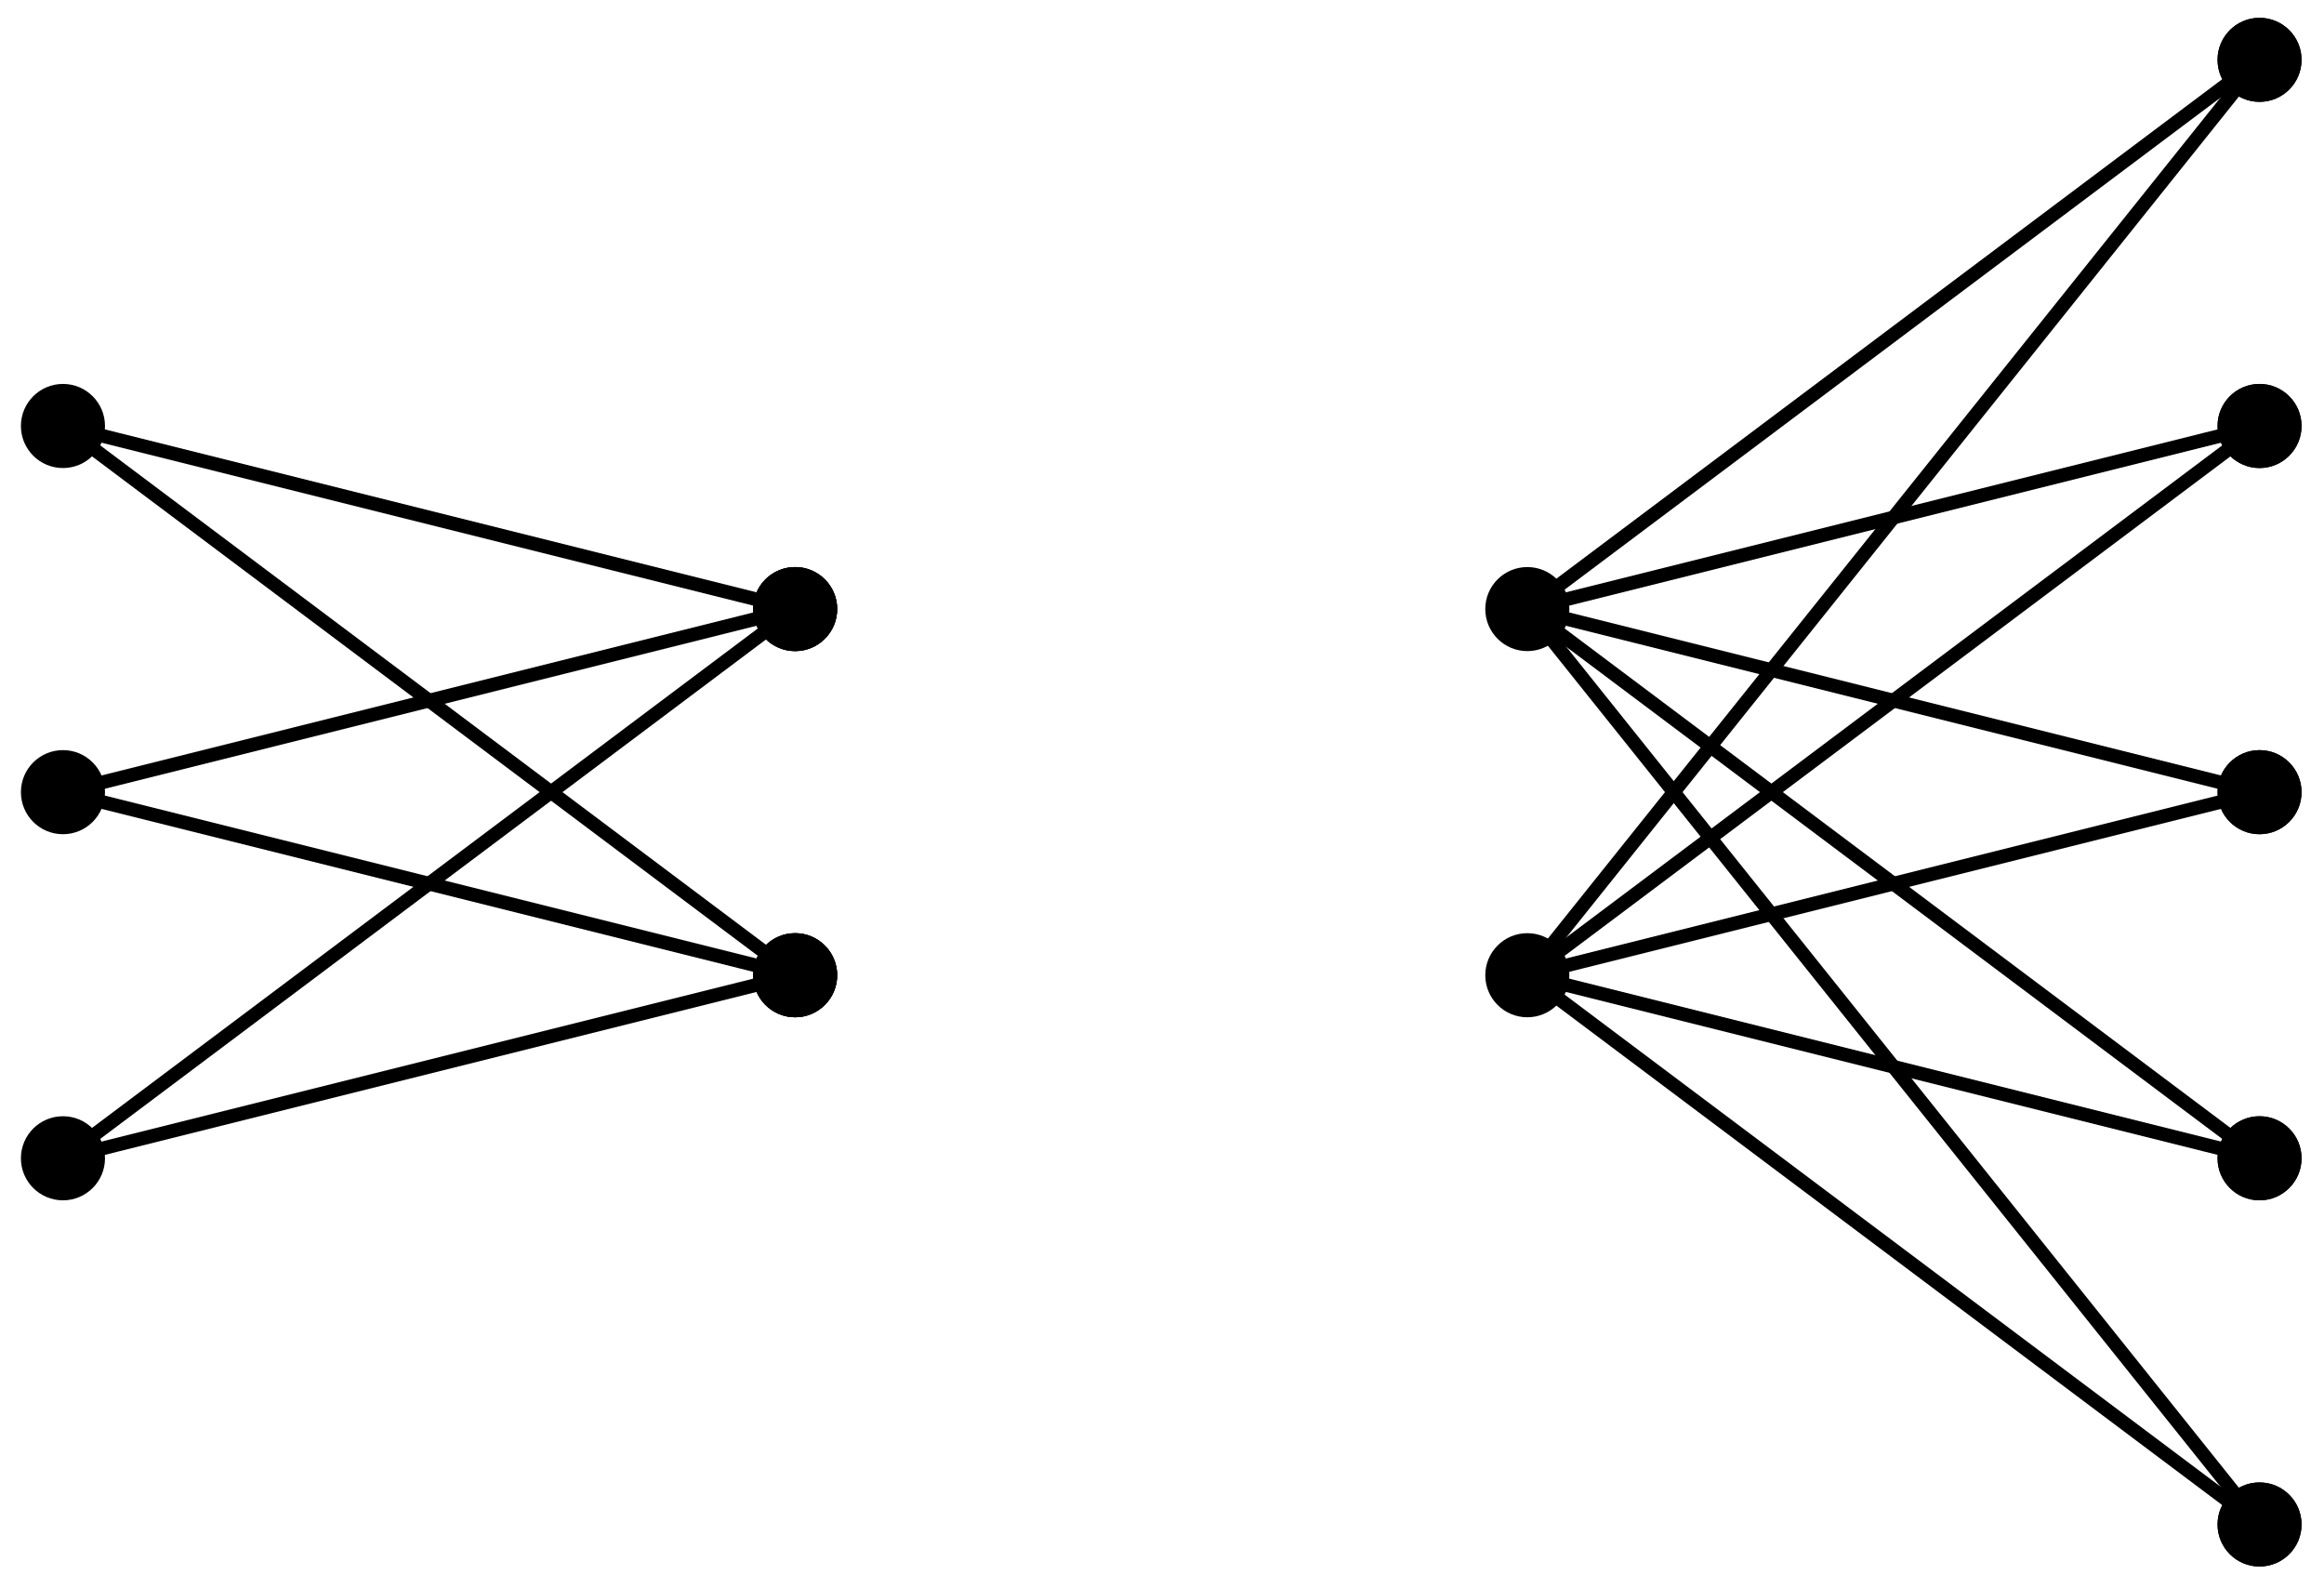
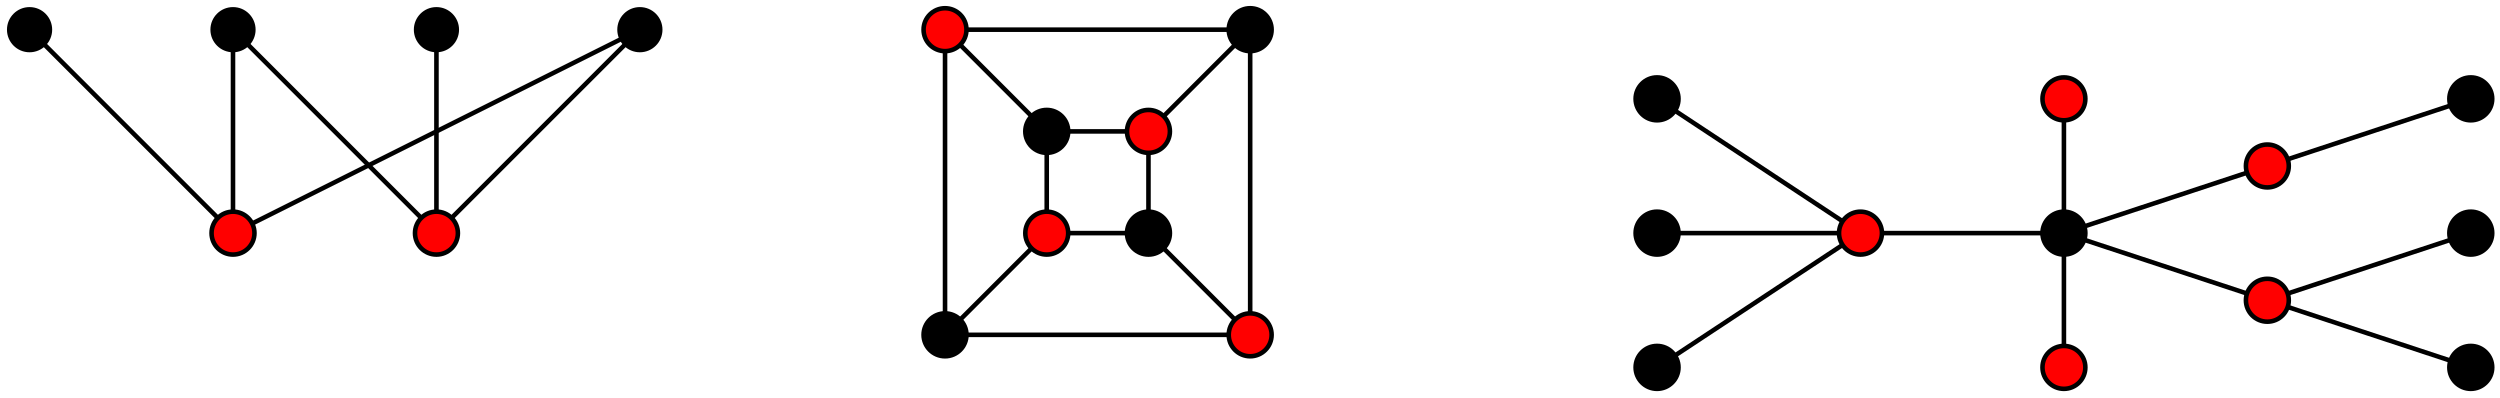
- <svg xmlns="http://www.w3.org/2000/svg" width="134.96pt" height="92.185pt" viewBox="0 0 134.96 92.185" version="1.1">
+ <svg xmlns="http://www.w3.org/2000/svg" width="435.44pt" height="69.159pt" viewBox="0 0 435.44 69.159" version="1.1">
  <defs>
    <clipPath id="clip1">
-       <path d="M 77 45 L 134.961 45 L 134.961 92.184 L 77 92.184 Z M 77 45 " />
+       <path d="M 153 29 L 194 29 L 194 69.16 L 153 69.16 Z M 153 29 " />
    </clipPath>
    <clipPath id="clip2">
-       <path d="M 123 80 L 134.961 80 L 134.961 92.184 L 123 92.184 Z M 123 80 " />
+       <path d="M 188 29 L 230 29 L 230 69.16 L 188 69.16 Z M 188 29 " />
    </clipPath>
    <clipPath id="clip3">
-       <path d="M 77 45 L 134.961 45 L 134.961 79 L 77 79 Z M 77 45 " />
+       <path d="M 149 43 L 180 43 L 180 69.16 L 149 69.16 Z M 149 43 " />
    </clipPath>
    <clipPath id="clip4">
-       <path d="M 123 59 L 134.961 59 L 134.961 76 L 123 76 Z M 123 59 " />
+       <path d="M 202 43 L 233 43 L 233 69.16 L 202 69.16 Z M 202 43 " />
    </clipPath>
    <clipPath id="clip5">
-       <path d="M 77 34 L 134.961 34 L 134.961 68 L 77 68 Z M 77 34 " />
+       <path d="M 277 29 L 336 29 L 336 69.16 L 277 69.16 Z M 277 29 " />
    </clipPath>
    <clipPath id="clip6">
-       <path d="M 123 38 L 134.961 38 L 134.961 54 L 123 54 Z M 123 38 " />
+       <path d="M 383 5 L 435.441 5 L 435.441 41 L 383 41 Z M 383 5 " />
    </clipPath>
    <clipPath id="clip7">
-       <path d="M 77 13 L 134.961 13 L 134.961 68 L 77 68 Z M 77 13 " />
+       <path d="M 383 29 L 435.441 29 L 435.441 64 L 383 64 Z M 383 29 " />
    </clipPath>
    <clipPath id="clip8">
-       <path d="M 123 16 L 134.961 16 L 134.961 33 L 123 33 Z M 123 16 " />
+       <path d="M 383 41 L 435.441 41 L 435.441 69.16 L 383 69.16 Z M 383 41 " />
    </clipPath>
    <clipPath id="clip9">
-       <path d="M 77 0 L 134.961 0 L 134.961 68 L 77 68 Z M 77 0 " />
+       <path d="M 273 48 L 304 48 L 304 69.16 L 273 69.16 Z M 273 48 " />
    </clipPath>
    <clipPath id="clip10">
-       <path d="M 123 0 L 134.961 0 L 134.961 12 L 123 12 Z M 123 0 " />
+       <path d="M 344 48 L 375 48 L 375 69.16 L 344 69.16 Z M 344 48 " />
    </clipPath>
    <clipPath id="clip11">
-       <path d="M 77 24 L 134.961 24 L 134.961 92.184 L 77 92.184 Z M 77 24 " />
+       <path d="M 415 2 L 435.441 2 L 435.441 33 L 415 33 Z M 415 2 " />
    </clipPath>
    <clipPath id="clip12">
-       <path d="M 123 80 L 134.961 80 L 134.961 92.184 L 123 92.184 Z M 123 80 " />
+       <path d="M 415 25 L 435.441 25 L 435.441 56 L 415 56 Z M 415 25 " />
    </clipPath>
    <clipPath id="clip13">
-       <path d="M 77 24 L 134.961 24 L 134.961 79 L 77 79 Z M 77 24 " />
-     </clipPath>
-     <clipPath id="clip14">
-       <path d="M 123 59 L 134.961 59 L 134.961 76 L 123 76 Z M 123 59 " />
-     </clipPath>
-     <clipPath id="clip15">
-       <path d="M 77 24 L 134.961 24 L 134.961 58 L 77 58 Z M 77 24 " />
-     </clipPath>
-     <clipPath id="clip16">
-       <path d="M 123 38 L 134.961 38 L 134.961 54 L 123 54 Z M 123 38 " />
-     </clipPath>
-     <clipPath id="clip17">
-       <path d="M 77 13 L 134.961 13 L 134.961 47 L 77 47 Z M 77 13 " />
-     </clipPath>
-     <clipPath id="clip18">
-       <path d="M 123 16 L 134.961 16 L 134.961 33 L 123 33 Z M 123 16 " />
-     </clipPath>
-     <clipPath id="clip19">
-       <path d="M 77 0 L 134.961 0 L 134.961 47 L 77 47 Z M 77 0 " />
-     </clipPath>
-     <clipPath id="clip20">
-       <path d="M 123 0 L 134.961 0 L 134.961 12 L 123 12 Z M 123 0 " />
+       <path d="M 415 48 L 435.441 48 L 435.441 69.16 L 415 69.16 Z M 415 48 " />
    </clipPath>
  </defs>
  <g id="surface1">
-     <path style="fill-rule:nonzero;fill:rgb(0%,0%,0%);fill-opacity:1;stroke-width:0.399;stroke-linecap:butt;stroke-linejoin:miter;stroke:rgb(0%,0%,0%);stroke-opacity:1;stroke-miterlimit:10;" d="M 2.242 0.001 C 2.242 1.239 1.239 2.243 0 2.243 C -1.238 2.243 -2.242 1.239 -2.242 0.001 C -2.242 -1.237 -1.238 -2.241 0 -2.241 C 1.239 -2.241 2.242 -1.237 2.242 0.001 Z M 2.242 0.001 " transform="matrix(1,0,0,-1,3.656,67.25489)" />
-     <path style="fill:none;stroke-width:0.797;stroke-linecap:butt;stroke-linejoin:miter;stroke:rgb(0%,0%,0%);stroke-opacity:1;stroke-miterlimit:10;" d="M 0 0.001 L 42.52 10.63 " transform="matrix(1,0,0,-1,3.656,67.25489)" />
-     <path style="fill-rule:nonzero;fill:rgb(0%,0%,0%);fill-opacity:1;stroke-width:0.399;stroke-linecap:butt;stroke-linejoin:miter;stroke:rgb(0%,0%,0%);stroke-opacity:1;stroke-miterlimit:10;" d="M 44.762 10.63 C 44.762 11.868 43.758 12.872 42.52 12.872 C 41.282 12.872 40.278 11.868 40.278 10.63 C 40.278 9.392 41.282 8.388 42.52 8.388 C 43.758 8.388 44.762 9.392 44.762 10.63 Z M 44.762 10.63 " transform="matrix(1,0,0,-1,3.656,67.25489)" />
-     <path style="fill:none;stroke-width:0.797;stroke-linecap:butt;stroke-linejoin:miter;stroke:rgb(0%,0%,0%);stroke-opacity:1;stroke-miterlimit:10;" d="M 0 0.001 L 42.52 31.892 " transform="matrix(1,0,0,-1,3.656,67.25489)" />
-     <path style="fill-rule:nonzero;fill:rgb(0%,0%,0%);fill-opacity:1;stroke-width:0.399;stroke-linecap:butt;stroke-linejoin:miter;stroke:rgb(0%,0%,0%);stroke-opacity:1;stroke-miterlimit:10;" d="M 44.762 31.892 C 44.762 33.13 43.758 34.13 42.52 34.13 C 41.282 34.13 40.278 33.13 40.278 31.892 C 40.278 30.653 41.282 29.649 42.52 29.649 C 43.758 29.649 44.762 30.653 44.762 31.892 Z M 44.762 31.892 " transform="matrix(1,0,0,-1,3.656,67.25489)" />
-     <path style="fill-rule:nonzero;fill:rgb(0%,0%,0%);fill-opacity:1;stroke-width:0.399;stroke-linecap:butt;stroke-linejoin:miter;stroke:rgb(0%,0%,0%);stroke-opacity:1;stroke-miterlimit:10;" d="M 2.242 21.259 C 2.242 22.497 1.239 23.501 0 23.501 C -1.238 23.501 -2.242 22.497 -2.242 21.259 C -2.242 20.021 -1.238 19.017 0 19.017 C 1.239 19.017 2.242 20.021 2.242 21.259 Z M 2.242 21.259 " transform="matrix(1,0,0,-1,3.656,67.25489)" />
-     <path style="fill:none;stroke-width:0.797;stroke-linecap:butt;stroke-linejoin:miter;stroke:rgb(0%,0%,0%);stroke-opacity:1;stroke-miterlimit:10;" d="M 0 21.259 L 42.52 10.63 " transform="matrix(1,0,0,-1,3.656,67.25489)" />
-     <path style="fill-rule:nonzero;fill:rgb(0%,0%,0%);fill-opacity:1;stroke-width:0.399;stroke-linecap:butt;stroke-linejoin:miter;stroke:rgb(0%,0%,0%);stroke-opacity:1;stroke-miterlimit:10;" d="M 44.762 10.63 C 44.762 11.868 43.758 12.872 42.52 12.872 C 41.282 12.872 40.278 11.868 40.278 10.63 C 40.278 9.392 41.282 8.388 42.52 8.388 C 43.758 8.388 44.762 9.392 44.762 10.63 Z M 44.762 10.63 " transform="matrix(1,0,0,-1,3.656,67.25489)" />
-     <path style="fill:none;stroke-width:0.797;stroke-linecap:butt;stroke-linejoin:miter;stroke:rgb(0%,0%,0%);stroke-opacity:1;stroke-miterlimit:10;" d="M 0 21.259 L 42.52 31.892 " transform="matrix(1,0,0,-1,3.656,67.25489)" />
-     <path style="fill-rule:nonzero;fill:rgb(0%,0%,0%);fill-opacity:1;stroke-width:0.399;stroke-linecap:butt;stroke-linejoin:miter;stroke:rgb(0%,0%,0%);stroke-opacity:1;stroke-miterlimit:10;" d="M 44.762 31.892 C 44.762 33.13 43.758 34.13 42.52 34.13 C 41.282 34.13 40.278 33.13 40.278 31.892 C 40.278 30.653 41.282 29.649 42.52 29.649 C 43.758 29.649 44.762 30.653 44.762 31.892 Z M 44.762 31.892 " transform="matrix(1,0,0,-1,3.656,67.25489)" />
-     <path style="fill-rule:nonzero;fill:rgb(0%,0%,0%);fill-opacity:1;stroke-width:0.399;stroke-linecap:butt;stroke-linejoin:miter;stroke:rgb(0%,0%,0%);stroke-opacity:1;stroke-miterlimit:10;" d="M 2.242 42.521 C 2.242 43.759 1.239 44.763 0 44.763 C -1.238 44.763 -2.242 43.759 -2.242 42.521 C -2.242 41.282 -1.238 40.278 0 40.278 C 1.239 40.278 2.242 41.282 2.242 42.521 Z M 2.242 42.521 " transform="matrix(1,0,0,-1,3.656,67.25489)" />
-     <path style="fill:none;stroke-width:0.797;stroke-linecap:butt;stroke-linejoin:miter;stroke:rgb(0%,0%,0%);stroke-opacity:1;stroke-miterlimit:10;" d="M 0 42.521 L 42.52 10.63 " transform="matrix(1,0,0,-1,3.656,67.25489)" />
-     <path style="fill-rule:nonzero;fill:rgb(0%,0%,0%);fill-opacity:1;stroke-width:0.399;stroke-linecap:butt;stroke-linejoin:miter;stroke:rgb(0%,0%,0%);stroke-opacity:1;stroke-miterlimit:10;" d="M 44.762 10.63 C 44.762 11.868 43.758 12.872 42.52 12.872 C 41.282 12.872 40.278 11.868 40.278 10.63 C 40.278 9.392 41.282 8.388 42.52 8.388 C 43.758 8.388 44.762 9.392 44.762 10.63 Z M 44.762 10.63 " transform="matrix(1,0,0,-1,3.656,67.25489)" />
-     <path style="fill:none;stroke-width:0.797;stroke-linecap:butt;stroke-linejoin:miter;stroke:rgb(0%,0%,0%);stroke-opacity:1;stroke-miterlimit:10;" d="M 0 42.521 L 42.52 31.892 " transform="matrix(1,0,0,-1,3.656,67.25489)" />
-     <path style="fill-rule:nonzero;fill:rgb(0%,0%,0%);fill-opacity:1;stroke-width:0.399;stroke-linecap:butt;stroke-linejoin:miter;stroke:rgb(0%,0%,0%);stroke-opacity:1;stroke-miterlimit:10;" d="M 44.762 31.892 C 44.762 33.13 43.758 34.13 42.52 34.13 C 41.282 34.13 40.278 33.13 40.278 31.892 C 40.278 30.653 41.282 29.649 42.52 29.649 C 43.758 29.649 44.762 30.653 44.762 31.892 Z M 44.762 31.892 " transform="matrix(1,0,0,-1,3.656,67.25489)" />
-     <path style="fill-rule:nonzero;fill:rgb(0%,0%,0%);fill-opacity:1;stroke-width:0.399;stroke-linecap:butt;stroke-linejoin:miter;stroke:rgb(0%,0%,0%);stroke-opacity:1;stroke-miterlimit:10;" d="M 87.281 10.63 C 87.281 11.868 86.278 12.872 85.039 12.872 C 83.801 12.872 82.797 11.868 82.797 10.63 C 82.797 9.392 83.801 8.388 85.039 8.388 C 86.278 8.388 87.281 9.392 87.281 10.63 Z M 87.281 10.63 " transform="matrix(1,0,0,-1,3.656,67.25489)" />
+     <path style="fill:none;stroke-width:0.797;stroke-linecap:butt;stroke-linejoin:miter;stroke:rgb(0%,0%,0%);stroke-opacity:1;stroke-miterlimit:10;" d="M -0.001 0.001 L -35.435 35.435 " transform="matrix(1,0,0,-1,40.583,40.60289)" />
+     <path style="fill:none;stroke-width:0.797;stroke-linecap:butt;stroke-linejoin:miter;stroke:rgb(0%,0%,0%);stroke-opacity:1;stroke-miterlimit:10;" d="M -0.001 0.001 L -0.001 35.435 " transform="matrix(1,0,0,-1,40.583,40.60289)" />
+     <path style="fill:none;stroke-width:0.797;stroke-linecap:butt;stroke-linejoin:miter;stroke:rgb(0%,0%,0%);stroke-opacity:1;stroke-miterlimit:10;" d="M -0.001 0.001 L 70.866 35.435 " transform="matrix(1,0,0,-1,40.583,40.60289)" />
+     <path style="fill:none;stroke-width:0.797;stroke-linecap:butt;stroke-linejoin:miter;stroke:rgb(0%,0%,0%);stroke-opacity:1;stroke-miterlimit:10;" d="M 35.433 0.001 L 70.866 35.435 " transform="matrix(1,0,0,-1,40.583,40.60289)" />
+     <path style="fill:none;stroke-width:0.797;stroke-linecap:butt;stroke-linejoin:miter;stroke:rgb(0%,0%,0%);stroke-opacity:1;stroke-miterlimit:10;" d="M 35.433 0.001 L 35.433 35.435 " transform="matrix(1,0,0,-1,40.583,40.60289)" />
+     <path style="fill:none;stroke-width:0.797;stroke-linecap:butt;stroke-linejoin:miter;stroke:rgb(0%,0%,0%);stroke-opacity:1;stroke-miterlimit:10;" d="M 35.433 0.001 L -0.001 35.435 " transform="matrix(1,0,0,-1,40.583,40.60289)" />
+     <path style="fill-rule:nonzero;fill:rgb(100%,0%,0%);fill-opacity:1;stroke-width:0.797;stroke-linecap:butt;stroke-linejoin:miter;stroke:rgb(0%,0%,0%);stroke-opacity:1;stroke-miterlimit:10;" d="M 3.737 0.001 C 3.737 2.064 2.062 3.736 -0.001 3.736 C -2.063 3.736 -3.735 2.064 -3.735 0.001 C -3.735 -2.065 -2.063 -3.737 -0.001 -3.737 C 2.062 -3.737 3.737 -2.065 3.737 0.001 Z M 3.737 0.001 " transform="matrix(1,0,0,-1,40.583,40.60289)" />
+     <path style="fill-rule:nonzero;fill:rgb(100%,0%,0%);fill-opacity:1;stroke-width:0.797;stroke-linecap:butt;stroke-linejoin:miter;stroke:rgb(0%,0%,0%);stroke-opacity:1;stroke-miterlimit:10;" d="M 39.171 0.001 C 39.171 2.064 37.495 3.736 35.433 3.736 C 33.37 3.736 31.698 2.064 31.698 0.001 C 31.698 -2.065 33.37 -3.737 35.433 -3.737 C 37.495 -3.737 39.171 -2.065 39.171 0.001 Z M 39.171 0.001 " transform="matrix(1,0,0,-1,40.583,40.60289)" />
+     <path style="fill-rule:nonzero;fill:rgb(0%,0%,0%);fill-opacity:1;stroke-width:0.399;stroke-linecap:butt;stroke-linejoin:miter;stroke:rgb(0%,0%,0%);stroke-opacity:1;stroke-miterlimit:10;" d="M -31.696 35.435 C -31.696 37.497 -33.372 39.169 -35.435 39.169 C -37.497 39.169 -39.169 37.497 -39.169 35.435 C -39.169 33.369 -37.497 31.697 -35.435 31.697 C -33.372 31.697 -31.696 33.369 -31.696 35.435 Z M -31.696 35.435 " transform="matrix(1,0,0,-1,40.583,40.60289)" />
+     <path style="fill-rule:nonzero;fill:rgb(0%,0%,0%);fill-opacity:1;stroke-width:0.399;stroke-linecap:butt;stroke-linejoin:miter;stroke:rgb(0%,0%,0%);stroke-opacity:1;stroke-miterlimit:10;" d="M 3.737 35.435 C 3.737 37.497 2.062 39.169 -0.001 39.169 C -2.063 39.169 -3.735 37.497 -3.735 35.435 C -3.735 33.369 -2.063 31.697 -0.001 31.697 C 2.062 31.697 3.737 33.369 3.737 35.435 Z M 3.737 35.435 " transform="matrix(1,0,0,-1,40.583,40.60289)" />
+     <path style="fill-rule:nonzero;fill:rgb(0%,0%,0%);fill-opacity:1;stroke-width:0.399;stroke-linecap:butt;stroke-linejoin:miter;stroke:rgb(0%,0%,0%);stroke-opacity:1;stroke-miterlimit:10;" d="M 39.171 35.435 C 39.171 37.497 37.495 39.169 35.433 39.169 C 33.37 39.169 31.698 37.497 31.698 35.435 C 31.698 33.369 33.37 31.697 35.433 31.697 C 37.495 31.697 39.171 33.369 39.171 35.435 Z M 39.171 35.435 " transform="matrix(1,0,0,-1,40.583,40.60289)" />
+     <path style="fill-rule:nonzero;fill:rgb(0%,0%,0%);fill-opacity:1;stroke-width:0.399;stroke-linecap:butt;stroke-linejoin:miter;stroke:rgb(0%,0%,0%);stroke-opacity:1;stroke-miterlimit:10;" d="M 74.605 35.435 C 74.605 37.497 72.929 39.169 70.866 39.169 C 68.804 39.169 67.132 37.497 67.132 35.435 C 67.132 33.369 68.804 31.697 70.866 31.697 C 72.929 31.697 74.605 33.369 74.605 35.435 Z M 74.605 35.435 " transform="matrix(1,0,0,-1,40.583,40.60289)" />
+     <path style="fill:none;stroke-width:0.797;stroke-linecap:butt;stroke-linejoin:miter;stroke:rgb(0%,0%,0%);stroke-opacity:1;stroke-miterlimit:10;" d="M 141.733 0.001 L 141.733 17.716 L 159.452 17.716 L 159.452 0.001 Z M 141.733 0.001 " transform="matrix(1,0,0,-1,40.583,40.60289)" />
+     <path style="fill:none;stroke-width:0.797;stroke-linecap:butt;stroke-linejoin:miter;stroke:rgb(0%,0%,0%);stroke-opacity:1;stroke-miterlimit:10;" d="M 177.167 35.435 L 177.167 -17.717 L 124.019 -17.717 L 124.019 35.435 Z M 177.167 35.435 " transform="matrix(1,0,0,-1,40.583,40.60289)" />
    <g clip-path="url(#clip1)" clip-rule="nonzero">
-       <path style="fill:none;stroke-width:0.797;stroke-linecap:butt;stroke-linejoin:miter;stroke:rgb(0%,0%,0%);stroke-opacity:1;stroke-miterlimit:10;" d="M 85.039 10.63 L 127.559 -21.261 " transform="matrix(1,0,0,-1,3.656,67.25489)" />
+       <path style="fill:none;stroke-width:0.797;stroke-linecap:butt;stroke-linejoin:miter;stroke:rgb(0%,0%,0%);stroke-opacity:1;stroke-miterlimit:10;" d="M 141.733 0.001 L 124.019 -17.717 " transform="matrix(1,0,0,-1,40.583,40.60289)" />
    </g>
-     <path style=" stroke:none;fill-rule:nonzero;fill:rgb(0%,0%,0%);fill-opacity:1;" d="M 133.457 88.516 C 133.457 87.277 132.453 86.273 131.215 86.273 C 129.98 86.273 128.977 87.277 128.977 88.516 C 128.977 89.754 129.98 90.758 131.215 90.758 C 132.453 90.758 133.457 89.754 133.457 88.516 Z M 133.457 88.516 " />
+     <path style="fill:none;stroke-width:0.797;stroke-linecap:butt;stroke-linejoin:miter;stroke:rgb(0%,0%,0%);stroke-opacity:1;stroke-miterlimit:10;" d="M 141.733 17.716 L 124.019 35.435 " transform="matrix(1,0,0,-1,40.583,40.60289)" />
    <g clip-path="url(#clip2)" clip-rule="nonzero">
-       <path style="fill:none;stroke-width:0.399;stroke-linecap:butt;stroke-linejoin:miter;stroke:rgb(0%,0%,0%);stroke-opacity:1;stroke-miterlimit:10;" d="M 129.801 -21.261 C 129.801 -20.022 128.797 -19.019 127.559 -19.019 C 126.324 -19.019 125.321 -20.022 125.321 -21.261 C 125.321 -22.499 126.324 -23.503 127.559 -23.503 C 128.797 -23.503 129.801 -22.499 129.801 -21.261 Z M 129.801 -21.261 " transform="matrix(1,0,0,-1,3.656,67.25489)" />
+       <path style="fill:none;stroke-width:0.797;stroke-linecap:butt;stroke-linejoin:miter;stroke:rgb(0%,0%,0%);stroke-opacity:1;stroke-miterlimit:10;" d="M 159.452 0.001 L 177.167 -17.717 " transform="matrix(1,0,0,-1,40.583,40.60289)" />
    </g>
+     <path style="fill:none;stroke-width:0.797;stroke-linecap:butt;stroke-linejoin:miter;stroke:rgb(0%,0%,0%);stroke-opacity:1;stroke-miterlimit:10;" d="M 159.452 17.716 L 177.167 35.435 " transform="matrix(1,0,0,-1,40.583,40.60289)" />
+     <path style="fill-rule:nonzero;fill:rgb(100%,0%,0%);fill-opacity:1;stroke-width:0.797;stroke-linecap:butt;stroke-linejoin:miter;stroke:rgb(0%,0%,0%);stroke-opacity:1;stroke-miterlimit:10;" d="M 145.472 0.001 C 145.472 2.064 143.796 3.736 141.733 3.736 C 139.671 3.736 137.999 2.064 137.999 0.001 C 137.999 -2.065 139.671 -3.737 141.733 -3.737 C 143.796 -3.737 145.472 -2.065 145.472 0.001 Z M 145.472 0.001 " transform="matrix(1,0,0,-1,40.583,40.60289)" />
+     <path style="fill-rule:nonzero;fill:rgb(0%,0%,0%);fill-opacity:1;stroke-width:0.797;stroke-linecap:butt;stroke-linejoin:miter;stroke:rgb(0%,0%,0%);stroke-opacity:1;stroke-miterlimit:10;" d="M 145.472 17.716 C 145.472 19.779 143.796 21.454 141.733 21.454 C 139.671 21.454 137.999 19.779 137.999 17.716 C 137.999 15.654 139.671 13.982 141.733 13.982 C 143.796 13.982 145.472 15.654 145.472 17.716 Z M 145.472 17.716 " transform="matrix(1,0,0,-1,40.583,40.60289)" />
+     <path style="fill-rule:nonzero;fill:rgb(100%,0%,0%);fill-opacity:1;stroke-width:0.797;stroke-linecap:butt;stroke-linejoin:miter;stroke:rgb(0%,0%,0%);stroke-opacity:1;stroke-miterlimit:10;" d="M 163.187 17.716 C 163.187 19.779 161.515 21.454 159.452 21.454 C 157.386 21.454 155.714 19.779 155.714 17.716 C 155.714 15.654 157.386 13.982 159.452 13.982 C 161.515 13.982 163.187 15.654 163.187 17.716 Z M 163.187 17.716 " transform="matrix(1,0,0,-1,40.583,40.60289)" />
+     <path style="fill-rule:nonzero;fill:rgb(0%,0%,0%);fill-opacity:1;stroke-width:0.797;stroke-linecap:butt;stroke-linejoin:miter;stroke:rgb(0%,0%,0%);stroke-opacity:1;stroke-miterlimit:10;" d="M 163.187 0.001 C 163.187 2.064 161.515 3.736 159.452 3.736 C 157.386 3.736 155.714 2.064 155.714 0.001 C 155.714 -2.065 157.386 -3.737 159.452 -3.737 C 161.515 -3.737 163.187 -2.065 163.187 0.001 Z M 163.187 0.001 " transform="matrix(1,0,0,-1,40.583,40.60289)" />
+     <path style=" stroke:none;fill-rule:nonzero;fill:rgb(0%,0%,0%);fill-opacity:1;" d="M 168.336 58.32 C 168.336 56.258 166.664 54.582 164.602 54.582 C 162.535 54.582 160.863 56.258 160.863 58.32 C 160.863 60.383 162.535 62.055 164.602 62.055 C 166.664 62.055 168.336 60.383 168.336 58.32 Z M 168.336 58.32 " />
    <g clip-path="url(#clip3)" clip-rule="nonzero">
-       <path style="fill:none;stroke-width:0.797;stroke-linecap:butt;stroke-linejoin:miter;stroke:rgb(0%,0%,0%);stroke-opacity:1;stroke-miterlimit:10;" d="M 85.039 10.63 L 127.559 0.001 " transform="matrix(1,0,0,-1,3.656,67.25489)" />
+       <path style="fill:none;stroke-width:0.797;stroke-linecap:butt;stroke-linejoin:miter;stroke:rgb(0%,0%,0%);stroke-opacity:1;stroke-miterlimit:10;" d="M 127.753 -17.717 C 127.753 -15.655 126.081 -13.979 124.019 -13.979 C 121.952 -13.979 120.28 -15.655 120.28 -17.717 C 120.28 -19.78 121.952 -21.452 124.019 -21.452 C 126.081 -21.452 127.753 -19.78 127.753 -17.717 Z M 127.753 -17.717 " transform="matrix(1,0,0,-1,40.583,40.60289)" />
    </g>
-     <path style=" stroke:none;fill-rule:nonzero;fill:rgb(0%,0%,0%);fill-opacity:1;" d="M 133.457 67.254 C 133.457 66.016 132.453 65.012 131.215 65.012 C 129.98 65.012 128.977 66.016 128.977 67.254 C 128.977 68.492 129.98 69.496 131.215 69.496 C 132.453 69.496 133.457 68.492 133.457 67.254 Z M 133.457 67.254 " />
+     <path style="fill-rule:nonzero;fill:rgb(100%,0%,0%);fill-opacity:1;stroke-width:0.797;stroke-linecap:butt;stroke-linejoin:miter;stroke:rgb(0%,0%,0%);stroke-opacity:1;stroke-miterlimit:10;" d="M 127.753 35.435 C 127.753 37.497 126.081 39.169 124.019 39.169 C 121.952 39.169 120.28 37.497 120.28 35.435 C 120.28 33.369 121.952 31.697 124.019 31.697 C 126.081 31.697 127.753 33.369 127.753 35.435 Z M 127.753 35.435 " transform="matrix(1,0,0,-1,40.583,40.60289)" />
+     <path style="fill-rule:nonzero;fill:rgb(0%,0%,0%);fill-opacity:1;stroke-width:0.797;stroke-linecap:butt;stroke-linejoin:miter;stroke:rgb(0%,0%,0%);stroke-opacity:1;stroke-miterlimit:10;" d="M 180.905 35.435 C 180.905 37.497 179.23 39.169 177.167 39.169 C 175.105 39.169 173.433 37.497 173.433 35.435 C 173.433 33.369 175.105 31.697 177.167 31.697 C 179.23 31.697 180.905 33.369 180.905 35.435 Z M 180.905 35.435 " transform="matrix(1,0,0,-1,40.583,40.60289)" />
+     <path style=" stroke:none;fill-rule:nonzero;fill:rgb(100%,0%,0%);fill-opacity:1;" d="M 221.488 58.32 C 221.488 56.258 219.812 54.582 217.75 54.582 C 215.688 54.582 214.016 56.258 214.016 58.32 C 214.016 60.383 215.688 62.055 217.75 62.055 C 219.812 62.055 221.488 60.383 221.488 58.32 Z M 221.488 58.32 " />
    <g clip-path="url(#clip4)" clip-rule="nonzero">
-       <path style="fill:none;stroke-width:0.399;stroke-linecap:butt;stroke-linejoin:miter;stroke:rgb(0%,0%,0%);stroke-opacity:1;stroke-miterlimit:10;" d="M 129.801 0.001 C 129.801 1.239 128.797 2.243 127.559 2.243 C 126.324 2.243 125.321 1.239 125.321 0.001 C 125.321 -1.237 126.324 -2.241 127.559 -2.241 C 128.797 -2.241 129.801 -1.237 129.801 0.001 Z M 129.801 0.001 " transform="matrix(1,0,0,-1,3.656,67.25489)" />
+       <path style="fill:none;stroke-width:0.797;stroke-linecap:butt;stroke-linejoin:miter;stroke:rgb(0%,0%,0%);stroke-opacity:1;stroke-miterlimit:10;" d="M 180.905 -17.717 C 180.905 -15.655 179.23 -13.979 177.167 -13.979 C 175.105 -13.979 173.433 -15.655 173.433 -17.717 C 173.433 -19.78 175.105 -21.452 177.167 -21.452 C 179.23 -21.452 180.905 -19.78 180.905 -17.717 Z M 180.905 -17.717 " transform="matrix(1,0,0,-1,40.583,40.60289)" />
    </g>
+     <path style="fill:none;stroke-width:0.797;stroke-linecap:butt;stroke-linejoin:miter;stroke:rgb(0%,0%,0%);stroke-opacity:1;stroke-miterlimit:10;" d="M 283.468 0.001 L 318.901 0.001 " transform="matrix(1,0,0,-1,40.583,40.60289)" />
+     <path style="fill:none;stroke-width:0.797;stroke-linecap:butt;stroke-linejoin:miter;stroke:rgb(0%,0%,0%);stroke-opacity:1;stroke-miterlimit:10;" d="M 283.468 0.001 L 248.034 0.001 " transform="matrix(1,0,0,-1,40.583,40.60289)" />
+     <path style="fill:none;stroke-width:0.797;stroke-linecap:butt;stroke-linejoin:miter;stroke:rgb(0%,0%,0%);stroke-opacity:1;stroke-miterlimit:10;" d="M 283.468 0.001 L 248.034 23.388 " transform="matrix(1,0,0,-1,40.583,40.60289)" />
    <g clip-path="url(#clip5)" clip-rule="nonzero">
-       <path style="fill:none;stroke-width:0.797;stroke-linecap:butt;stroke-linejoin:miter;stroke:rgb(0%,0%,0%);stroke-opacity:1;stroke-miterlimit:10;" d="M 85.039 10.63 L 127.559 21.259 " transform="matrix(1,0,0,-1,3.656,67.25489)" />
+       <path style="fill:none;stroke-width:0.797;stroke-linecap:butt;stroke-linejoin:miter;stroke:rgb(0%,0%,0%);stroke-opacity:1;stroke-miterlimit:10;" d="M 283.468 0.001 L 248.034 -23.385 " transform="matrix(1,0,0,-1,40.583,40.60289)" />
    </g>
-     <path style=" stroke:none;fill-rule:nonzero;fill:rgb(0%,0%,0%);fill-opacity:1;" d="M 133.457 45.996 C 133.457 44.758 132.453 43.754 131.215 43.754 C 129.98 43.754 128.977 44.758 128.977 45.996 C 128.977 47.234 129.98 48.238 131.215 48.238 C 132.453 48.238 133.457 47.234 133.457 45.996 Z M 133.457 45.996 " />
+     <path style="fill:none;stroke-width:0.797;stroke-linecap:butt;stroke-linejoin:miter;stroke:rgb(0%,0%,0%);stroke-opacity:1;stroke-miterlimit:10;" d="M 318.901 23.388 L 318.901 -23.385 " transform="matrix(1,0,0,-1,40.583,40.60289)" />
+     <path style="fill:none;stroke-width:0.797;stroke-linecap:butt;stroke-linejoin:miter;stroke:rgb(0%,0%,0%);stroke-opacity:1;stroke-miterlimit:10;" d="M 318.901 0.001 L 354.335 11.693 " transform="matrix(1,0,0,-1,40.583,40.60289)" />
+     <path style="fill:none;stroke-width:0.797;stroke-linecap:butt;stroke-linejoin:miter;stroke:rgb(0%,0%,0%);stroke-opacity:1;stroke-miterlimit:10;" d="M 318.901 0.001 L 354.335 -11.694 " transform="matrix(1,0,0,-1,40.583,40.60289)" />
    <g clip-path="url(#clip6)" clip-rule="nonzero">
-       <path style="fill:none;stroke-width:0.399;stroke-linecap:butt;stroke-linejoin:miter;stroke:rgb(0%,0%,0%);stroke-opacity:1;stroke-miterlimit:10;" d="M 129.801 21.259 C 129.801 22.497 128.797 23.501 127.559 23.501 C 126.324 23.501 125.321 22.497 125.321 21.259 C 125.321 20.021 126.324 19.017 127.559 19.017 C 128.797 19.017 129.801 20.021 129.801 21.259 Z M 129.801 21.259 " transform="matrix(1,0,0,-1,3.656,67.25489)" />
+       <path style="fill:none;stroke-width:0.797;stroke-linecap:butt;stroke-linejoin:miter;stroke:rgb(0%,0%,0%);stroke-opacity:1;stroke-miterlimit:10;" d="M 354.335 11.693 L 389.769 23.388 " transform="matrix(1,0,0,-1,40.583,40.60289)" />
    </g>
    <g clip-path="url(#clip7)" clip-rule="nonzero">
-       <path style="fill:none;stroke-width:0.797;stroke-linecap:butt;stroke-linejoin:miter;stroke:rgb(0%,0%,0%);stroke-opacity:1;stroke-miterlimit:10;" d="M 85.039 10.63 L 127.559 42.521 " transform="matrix(1,0,0,-1,3.656,67.25489)" />
+       <path style="fill:none;stroke-width:0.797;stroke-linecap:butt;stroke-linejoin:miter;stroke:rgb(0%,0%,0%);stroke-opacity:1;stroke-miterlimit:10;" d="M 354.335 -11.694 L 389.769 0.001 " transform="matrix(1,0,0,-1,40.583,40.60289)" />
    </g>
-     <path style=" stroke:none;fill-rule:nonzero;fill:rgb(0%,0%,0%);fill-opacity:1;" d="M 133.457 24.734 C 133.457 23.496 132.453 22.492 131.215 22.492 C 129.98 22.492 128.977 23.496 128.977 24.734 C 128.977 25.973 129.98 26.977 131.215 26.977 C 132.453 26.977 133.457 25.973 133.457 24.734 Z M 133.457 24.734 " />
    <g clip-path="url(#clip8)" clip-rule="nonzero">
-       <path style="fill:none;stroke-width:0.399;stroke-linecap:butt;stroke-linejoin:miter;stroke:rgb(0%,0%,0%);stroke-opacity:1;stroke-miterlimit:10;" d="M 129.801 42.521 C 129.801 43.759 128.797 44.763 127.559 44.763 C 126.324 44.763 125.321 43.759 125.321 42.521 C 125.321 41.282 126.324 40.278 127.559 40.278 C 128.797 40.278 129.801 41.282 129.801 42.521 Z M 129.801 42.521 " transform="matrix(1,0,0,-1,3.656,67.25489)" />
+       <path style="fill:none;stroke-width:0.797;stroke-linecap:butt;stroke-linejoin:miter;stroke:rgb(0%,0%,0%);stroke-opacity:1;stroke-miterlimit:10;" d="M 354.335 -11.694 L 389.769 -23.385 " transform="matrix(1,0,0,-1,40.583,40.60289)" />
    </g>
+     <path style="fill-rule:nonzero;fill:rgb(100%,0%,0%);fill-opacity:1;stroke-width:0.797;stroke-linecap:butt;stroke-linejoin:miter;stroke:rgb(0%,0%,0%);stroke-opacity:1;stroke-miterlimit:10;" d="M 287.206 0.001 C 287.206 2.064 285.53 3.736 283.468 3.736 C 281.405 3.736 279.733 2.064 279.733 0.001 C 279.733 -2.065 281.405 -3.737 283.468 -3.737 C 285.53 -3.737 287.206 -2.065 287.206 0.001 Z M 287.206 0.001 " transform="matrix(1,0,0,-1,40.583,40.60289)" />
+     <path style="fill-rule:nonzero;fill:rgb(0%,0%,0%);fill-opacity:1;stroke-width:0.797;stroke-linecap:butt;stroke-linejoin:miter;stroke:rgb(0%,0%,0%);stroke-opacity:1;stroke-miterlimit:10;" d="M 322.636 0.001 C 322.636 2.064 320.964 3.736 318.901 3.736 C 316.839 3.736 315.167 2.064 315.167 0.001 C 315.167 -2.065 316.839 -3.737 318.901 -3.737 C 320.964 -3.737 322.636 -2.065 322.636 0.001 Z M 322.636 0.001 " transform="matrix(1,0,0,-1,40.583,40.60289)" />
+     <path style="fill-rule:nonzero;fill:rgb(0%,0%,0%);fill-opacity:1;stroke-width:0.797;stroke-linecap:butt;stroke-linejoin:miter;stroke:rgb(0%,0%,0%);stroke-opacity:1;stroke-miterlimit:10;" d="M 251.772 23.388 C 251.772 25.451 250.097 27.122 248.034 27.122 C 245.972 27.122 244.3 25.451 244.3 23.388 C 244.3 21.322 245.972 19.65 248.034 19.65 C 250.097 19.65 251.772 21.322 251.772 23.388 Z M 251.772 23.388 " transform="matrix(1,0,0,-1,40.583,40.60289)" />
+     <path style="fill-rule:nonzero;fill:rgb(0%,0%,0%);fill-opacity:1;stroke-width:0.797;stroke-linecap:butt;stroke-linejoin:miter;stroke:rgb(0%,0%,0%);stroke-opacity:1;stroke-miterlimit:10;" d="M 251.772 0.001 C 251.772 2.064 250.097 3.736 248.034 3.736 C 245.972 3.736 244.3 2.064 244.3 0.001 C 244.3 -2.065 245.972 -3.737 248.034 -3.737 C 250.097 -3.737 251.772 -2.065 251.772 0.001 Z M 251.772 0.001 " transform="matrix(1,0,0,-1,40.583,40.60289)" />
+     <path style=" stroke:none;fill-rule:nonzero;fill:rgb(0%,0%,0%);fill-opacity:1;" d="M 292.355 63.988 C 292.355 61.926 290.68 60.254 288.617 60.254 C 286.555 60.254 284.883 61.926 284.883 63.988 C 284.883 66.051 286.555 67.727 288.617 67.727 C 290.68 67.727 292.355 66.051 292.355 63.988 Z M 292.355 63.988 " />
    <g clip-path="url(#clip9)" clip-rule="nonzero">
-       <path style="fill:none;stroke-width:0.797;stroke-linecap:butt;stroke-linejoin:miter;stroke:rgb(0%,0%,0%);stroke-opacity:1;stroke-miterlimit:10;" d="M 85.039 10.63 L 127.559 63.782 " transform="matrix(1,0,0,-1,3.656,67.25489)" />
+       <path style="fill:none;stroke-width:0.797;stroke-linecap:butt;stroke-linejoin:miter;stroke:rgb(0%,0%,0%);stroke-opacity:1;stroke-miterlimit:10;" d="M 251.772 -23.385 C 251.772 -21.323 250.097 -19.651 248.034 -19.651 C 245.972 -19.651 244.3 -21.323 244.3 -23.385 C 244.3 -25.448 245.972 -27.124 248.034 -27.124 C 250.097 -27.124 251.772 -25.448 251.772 -23.385 Z M 251.772 -23.385 " transform="matrix(1,0,0,-1,40.583,40.60289)" />
    </g>
-     <path style=" stroke:none;fill-rule:nonzero;fill:rgb(0%,0%,0%);fill-opacity:1;" d="M 133.457 3.473 C 133.457 2.238 132.453 1.234 131.215 1.234 C 129.98 1.234 128.977 2.238 128.977 3.473 C 128.977 4.711 129.98 5.715 131.215 5.715 C 132.453 5.715 133.457 4.711 133.457 3.473 Z M 133.457 3.473 " />
+     <path style="fill-rule:nonzero;fill:rgb(100%,0%,0%);fill-opacity:1;stroke-width:0.797;stroke-linecap:butt;stroke-linejoin:miter;stroke:rgb(0%,0%,0%);stroke-opacity:1;stroke-miterlimit:10;" d="M 322.636 23.388 C 322.636 25.451 320.964 27.122 318.901 27.122 C 316.839 27.122 315.167 25.451 315.167 23.388 C 315.167 21.322 316.839 19.65 318.901 19.65 C 320.964 19.65 322.636 21.322 322.636 23.388 Z M 322.636 23.388 " transform="matrix(1,0,0,-1,40.583,40.60289)" />
+     <path style=" stroke:none;fill-rule:nonzero;fill:rgb(100%,0%,0%);fill-opacity:1;" d="M 363.219 63.988 C 363.219 61.926 361.547 60.254 359.484 60.254 C 357.422 60.254 355.75 61.926 355.75 63.988 C 355.75 66.051 357.422 67.727 359.484 67.727 C 361.547 67.727 363.219 66.051 363.219 63.988 Z M 363.219 63.988 " />
    <g clip-path="url(#clip10)" clip-rule="nonzero">
-       <path style="fill:none;stroke-width:0.399;stroke-linecap:butt;stroke-linejoin:miter;stroke:rgb(0%,0%,0%);stroke-opacity:1;stroke-miterlimit:10;" d="M 129.801 63.782 C 129.801 65.017 128.797 66.021 127.559 66.021 C 126.324 66.021 125.321 65.017 125.321 63.782 C 125.321 62.544 126.324 61.54 127.559 61.54 C 128.797 61.54 129.801 62.544 129.801 63.782 Z M 129.801 63.782 " transform="matrix(1,0,0,-1,3.656,67.25489)" />
+       <path style="fill:none;stroke-width:0.797;stroke-linecap:butt;stroke-linejoin:miter;stroke:rgb(0%,0%,0%);stroke-opacity:1;stroke-miterlimit:10;" d="M 322.636 -23.385 C 322.636 -21.323 320.964 -19.651 318.901 -19.651 C 316.839 -19.651 315.167 -21.323 315.167 -23.385 C 315.167 -25.448 316.839 -27.124 318.901 -27.124 C 320.964 -27.124 322.636 -25.448 322.636 -23.385 Z M 322.636 -23.385 " transform="matrix(1,0,0,-1,40.583,40.60289)" />
    </g>
-     <path style="fill-rule:nonzero;fill:rgb(0%,0%,0%);fill-opacity:1;stroke-width:0.399;stroke-linecap:butt;stroke-linejoin:miter;stroke:rgb(0%,0%,0%);stroke-opacity:1;stroke-miterlimit:10;" d="M 87.281 31.892 C 87.281 33.13 86.278 34.13 85.039 34.13 C 83.801 34.13 82.797 33.13 82.797 31.892 C 82.797 30.653 83.801 29.649 85.039 29.649 C 86.278 29.649 87.281 30.653 87.281 31.892 Z M 87.281 31.892 " transform="matrix(1,0,0,-1,3.656,67.25489)" />
+     <path style="fill-rule:nonzero;fill:rgb(100%,0%,0%);fill-opacity:1;stroke-width:0.797;stroke-linecap:butt;stroke-linejoin:miter;stroke:rgb(0%,0%,0%);stroke-opacity:1;stroke-miterlimit:10;" d="M 358.069 11.693 C 358.069 13.755 356.397 15.431 354.335 15.431 C 352.272 15.431 350.601 13.755 350.601 11.693 C 350.601 9.63 352.272 7.958 354.335 7.958 C 356.397 7.958 358.069 9.63 358.069 11.693 Z M 358.069 11.693 " transform="matrix(1,0,0,-1,40.583,40.60289)" />
+     <path style="fill-rule:nonzero;fill:rgb(100%,0%,0%);fill-opacity:1;stroke-width:0.797;stroke-linecap:butt;stroke-linejoin:miter;stroke:rgb(0%,0%,0%);stroke-opacity:1;stroke-miterlimit:10;" d="M 358.069 -11.694 C 358.069 -9.631 356.397 -7.956 354.335 -7.956 C 352.272 -7.956 350.601 -9.631 350.601 -11.694 C 350.601 -13.756 352.272 -15.428 354.335 -15.428 C 356.397 -15.428 358.069 -13.756 358.069 -11.694 Z M 358.069 -11.694 " transform="matrix(1,0,0,-1,40.583,40.60289)" />
+     <path style=" stroke:none;fill-rule:nonzero;fill:rgb(0%,0%,0%);fill-opacity:1;" d="M 434.086 17.215 C 434.086 15.152 432.414 13.48 430.352 13.48 C 428.289 13.48 426.617 15.152 426.617 17.215 C 426.617 19.281 428.289 20.953 430.352 20.953 C 432.414 20.953 434.086 19.281 434.086 17.215 Z M 434.086 17.215 " />
    <g clip-path="url(#clip11)" clip-rule="nonzero">
-       <path style="fill:none;stroke-width:0.797;stroke-linecap:butt;stroke-linejoin:miter;stroke:rgb(0%,0%,0%);stroke-opacity:1;stroke-miterlimit:10;" d="M 85.039 31.892 L 127.559 -21.261 " transform="matrix(1,0,0,-1,3.656,67.25489)" />
+       <path style="fill:none;stroke-width:0.797;stroke-linecap:butt;stroke-linejoin:miter;stroke:rgb(0%,0%,0%);stroke-opacity:1;stroke-miterlimit:10;" d="M 393.503 23.388 C 393.503 25.451 391.831 27.122 389.769 27.122 C 387.706 27.122 386.034 25.451 386.034 23.388 C 386.034 21.322 387.706 19.65 389.769 19.65 C 391.831 19.65 393.503 21.322 393.503 23.388 Z M 393.503 23.388 " transform="matrix(1,0,0,-1,40.583,40.60289)" />
    </g>
-     <path style=" stroke:none;fill-rule:nonzero;fill:rgb(0%,0%,0%);fill-opacity:1;" d="M 133.457 88.516 C 133.457 87.277 132.453 86.273 131.215 86.273 C 129.98 86.273 128.977 87.277 128.977 88.516 C 128.977 89.754 129.98 90.758 131.215 90.758 C 132.453 90.758 133.457 89.754 133.457 88.516 Z M 133.457 88.516 " />
+     <path style=" stroke:none;fill-rule:nonzero;fill:rgb(0%,0%,0%);fill-opacity:1;" d="M 434.086 40.602 C 434.086 38.539 432.414 36.867 430.352 36.867 C 428.289 36.867 426.617 38.539 426.617 40.602 C 426.617 42.668 428.289 44.34 430.352 44.34 C 432.414 44.34 434.086 42.668 434.086 40.602 Z M 434.086 40.602 " />
    <g clip-path="url(#clip12)" clip-rule="nonzero">
-       <path style="fill:none;stroke-width:0.399;stroke-linecap:butt;stroke-linejoin:miter;stroke:rgb(0%,0%,0%);stroke-opacity:1;stroke-miterlimit:10;" d="M 129.801 -21.261 C 129.801 -20.022 128.797 -19.019 127.559 -19.019 C 126.324 -19.019 125.321 -20.022 125.321 -21.261 C 125.321 -22.499 126.324 -23.503 127.559 -23.503 C 128.797 -23.503 129.801 -22.499 129.801 -21.261 Z M 129.801 -21.261 " transform="matrix(1,0,0,-1,3.656,67.25489)" />
+       <path style="fill:none;stroke-width:0.797;stroke-linecap:butt;stroke-linejoin:miter;stroke:rgb(0%,0%,0%);stroke-opacity:1;stroke-miterlimit:10;" d="M 393.503 0.001 C 393.503 2.064 391.831 3.736 389.769 3.736 C 387.706 3.736 386.034 2.064 386.034 0.001 C 386.034 -2.065 387.706 -3.737 389.769 -3.737 C 391.831 -3.737 393.503 -2.065 393.503 0.001 Z M 393.503 0.001 " transform="matrix(1,0,0,-1,40.583,40.60289)" />
    </g>
+     <path style=" stroke:none;fill-rule:nonzero;fill:rgb(0%,0%,0%);fill-opacity:1;" d="M 434.086 63.988 C 434.086 61.926 432.414 60.254 430.352 60.254 C 428.289 60.254 426.617 61.926 426.617 63.988 C 426.617 66.051 428.289 67.727 430.352 67.727 C 432.414 67.727 434.086 66.051 434.086 63.988 Z M 434.086 63.988 " />
    <g clip-path="url(#clip13)" clip-rule="nonzero">
-       <path style="fill:none;stroke-width:0.797;stroke-linecap:butt;stroke-linejoin:miter;stroke:rgb(0%,0%,0%);stroke-opacity:1;stroke-miterlimit:10;" d="M 85.039 31.892 L 127.559 0.001 " transform="matrix(1,0,0,-1,3.656,67.25489)" />
-     </g>
-     <path style=" stroke:none;fill-rule:nonzero;fill:rgb(0%,0%,0%);fill-opacity:1;" d="M 133.457 67.254 C 133.457 66.016 132.453 65.012 131.215 65.012 C 129.98 65.012 128.977 66.016 128.977 67.254 C 128.977 68.492 129.98 69.496 131.215 69.496 C 132.453 69.496 133.457 68.492 133.457 67.254 Z M 133.457 67.254 " />
-     <g clip-path="url(#clip14)" clip-rule="nonzero">
-       <path style="fill:none;stroke-width:0.399;stroke-linecap:butt;stroke-linejoin:miter;stroke:rgb(0%,0%,0%);stroke-opacity:1;stroke-miterlimit:10;" d="M 129.801 0.001 C 129.801 1.239 128.797 2.243 127.559 2.243 C 126.324 2.243 125.321 1.239 125.321 0.001 C 125.321 -1.237 126.324 -2.241 127.559 -2.241 C 128.797 -2.241 129.801 -1.237 129.801 0.001 Z M 129.801 0.001 " transform="matrix(1,0,0,-1,3.656,67.25489)" />
-     </g>
-     <g clip-path="url(#clip15)" clip-rule="nonzero">
-       <path style="fill:none;stroke-width:0.797;stroke-linecap:butt;stroke-linejoin:miter;stroke:rgb(0%,0%,0%);stroke-opacity:1;stroke-miterlimit:10;" d="M 85.039 31.892 L 127.559 21.259 " transform="matrix(1,0,0,-1,3.656,67.25489)" />
-     </g>
-     <path style=" stroke:none;fill-rule:nonzero;fill:rgb(0%,0%,0%);fill-opacity:1;" d="M 133.457 45.996 C 133.457 44.758 132.453 43.754 131.215 43.754 C 129.98 43.754 128.977 44.758 128.977 45.996 C 128.977 47.234 129.98 48.238 131.215 48.238 C 132.453 48.238 133.457 47.234 133.457 45.996 Z M 133.457 45.996 " />
-     <g clip-path="url(#clip16)" clip-rule="nonzero">
-       <path style="fill:none;stroke-width:0.399;stroke-linecap:butt;stroke-linejoin:miter;stroke:rgb(0%,0%,0%);stroke-opacity:1;stroke-miterlimit:10;" d="M 129.801 21.259 C 129.801 22.497 128.797 23.501 127.559 23.501 C 126.324 23.501 125.321 22.497 125.321 21.259 C 125.321 20.021 126.324 19.017 127.559 19.017 C 128.797 19.017 129.801 20.021 129.801 21.259 Z M 129.801 21.259 " transform="matrix(1,0,0,-1,3.656,67.25489)" />
-     </g>
-     <g clip-path="url(#clip17)" clip-rule="nonzero">
-       <path style="fill:none;stroke-width:0.797;stroke-linecap:butt;stroke-linejoin:miter;stroke:rgb(0%,0%,0%);stroke-opacity:1;stroke-miterlimit:10;" d="M 85.039 31.892 L 127.559 42.521 " transform="matrix(1,0,0,-1,3.656,67.25489)" />
-     </g>
-     <path style=" stroke:none;fill-rule:nonzero;fill:rgb(0%,0%,0%);fill-opacity:1;" d="M 133.457 24.734 C 133.457 23.496 132.453 22.492 131.215 22.492 C 129.98 22.492 128.977 23.496 128.977 24.734 C 128.977 25.973 129.98 26.977 131.215 26.977 C 132.453 26.977 133.457 25.973 133.457 24.734 Z M 133.457 24.734 " />
-     <g clip-path="url(#clip18)" clip-rule="nonzero">
-       <path style="fill:none;stroke-width:0.399;stroke-linecap:butt;stroke-linejoin:miter;stroke:rgb(0%,0%,0%);stroke-opacity:1;stroke-miterlimit:10;" d="M 129.801 42.521 C 129.801 43.759 128.797 44.763 127.559 44.763 C 126.324 44.763 125.321 43.759 125.321 42.521 C 125.321 41.282 126.324 40.278 127.559 40.278 C 128.797 40.278 129.801 41.282 129.801 42.521 Z M 129.801 42.521 " transform="matrix(1,0,0,-1,3.656,67.25489)" />
-     </g>
-     <g clip-path="url(#clip19)" clip-rule="nonzero">
-       <path style="fill:none;stroke-width:0.797;stroke-linecap:butt;stroke-linejoin:miter;stroke:rgb(0%,0%,0%);stroke-opacity:1;stroke-miterlimit:10;" d="M 85.039 31.892 L 127.559 63.782 " transform="matrix(1,0,0,-1,3.656,67.25489)" />
-     </g>
-     <path style=" stroke:none;fill-rule:nonzero;fill:rgb(0%,0%,0%);fill-opacity:1;" d="M 133.457 3.473 C 133.457 2.238 132.453 1.234 131.215 1.234 C 129.98 1.234 128.977 2.238 128.977 3.473 C 128.977 4.711 129.98 5.715 131.215 5.715 C 132.453 5.715 133.457 4.711 133.457 3.473 Z M 133.457 3.473 " />
-     <g clip-path="url(#clip20)" clip-rule="nonzero">
-       <path style="fill:none;stroke-width:0.399;stroke-linecap:butt;stroke-linejoin:miter;stroke:rgb(0%,0%,0%);stroke-opacity:1;stroke-miterlimit:10;" d="M 129.801 63.782 C 129.801 65.017 128.797 66.021 127.559 66.021 C 126.324 66.021 125.321 65.017 125.321 63.782 C 125.321 62.544 126.324 61.54 127.559 61.54 C 128.797 61.54 129.801 62.544 129.801 63.782 Z M 129.801 63.782 " transform="matrix(1,0,0,-1,3.656,67.25489)" />
+       <path style="fill:none;stroke-width:0.797;stroke-linecap:butt;stroke-linejoin:miter;stroke:rgb(0%,0%,0%);stroke-opacity:1;stroke-miterlimit:10;" d="M 393.503 -23.385 C 393.503 -21.323 391.831 -19.651 389.769 -19.651 C 387.706 -19.651 386.034 -21.323 386.034 -23.385 C 386.034 -25.448 387.706 -27.124 389.769 -27.124 C 391.831 -27.124 393.503 -25.448 393.503 -23.385 Z M 393.503 -23.385 " transform="matrix(1,0,0,-1,40.583,40.60289)" />
    </g>
  </g>
</svg>
